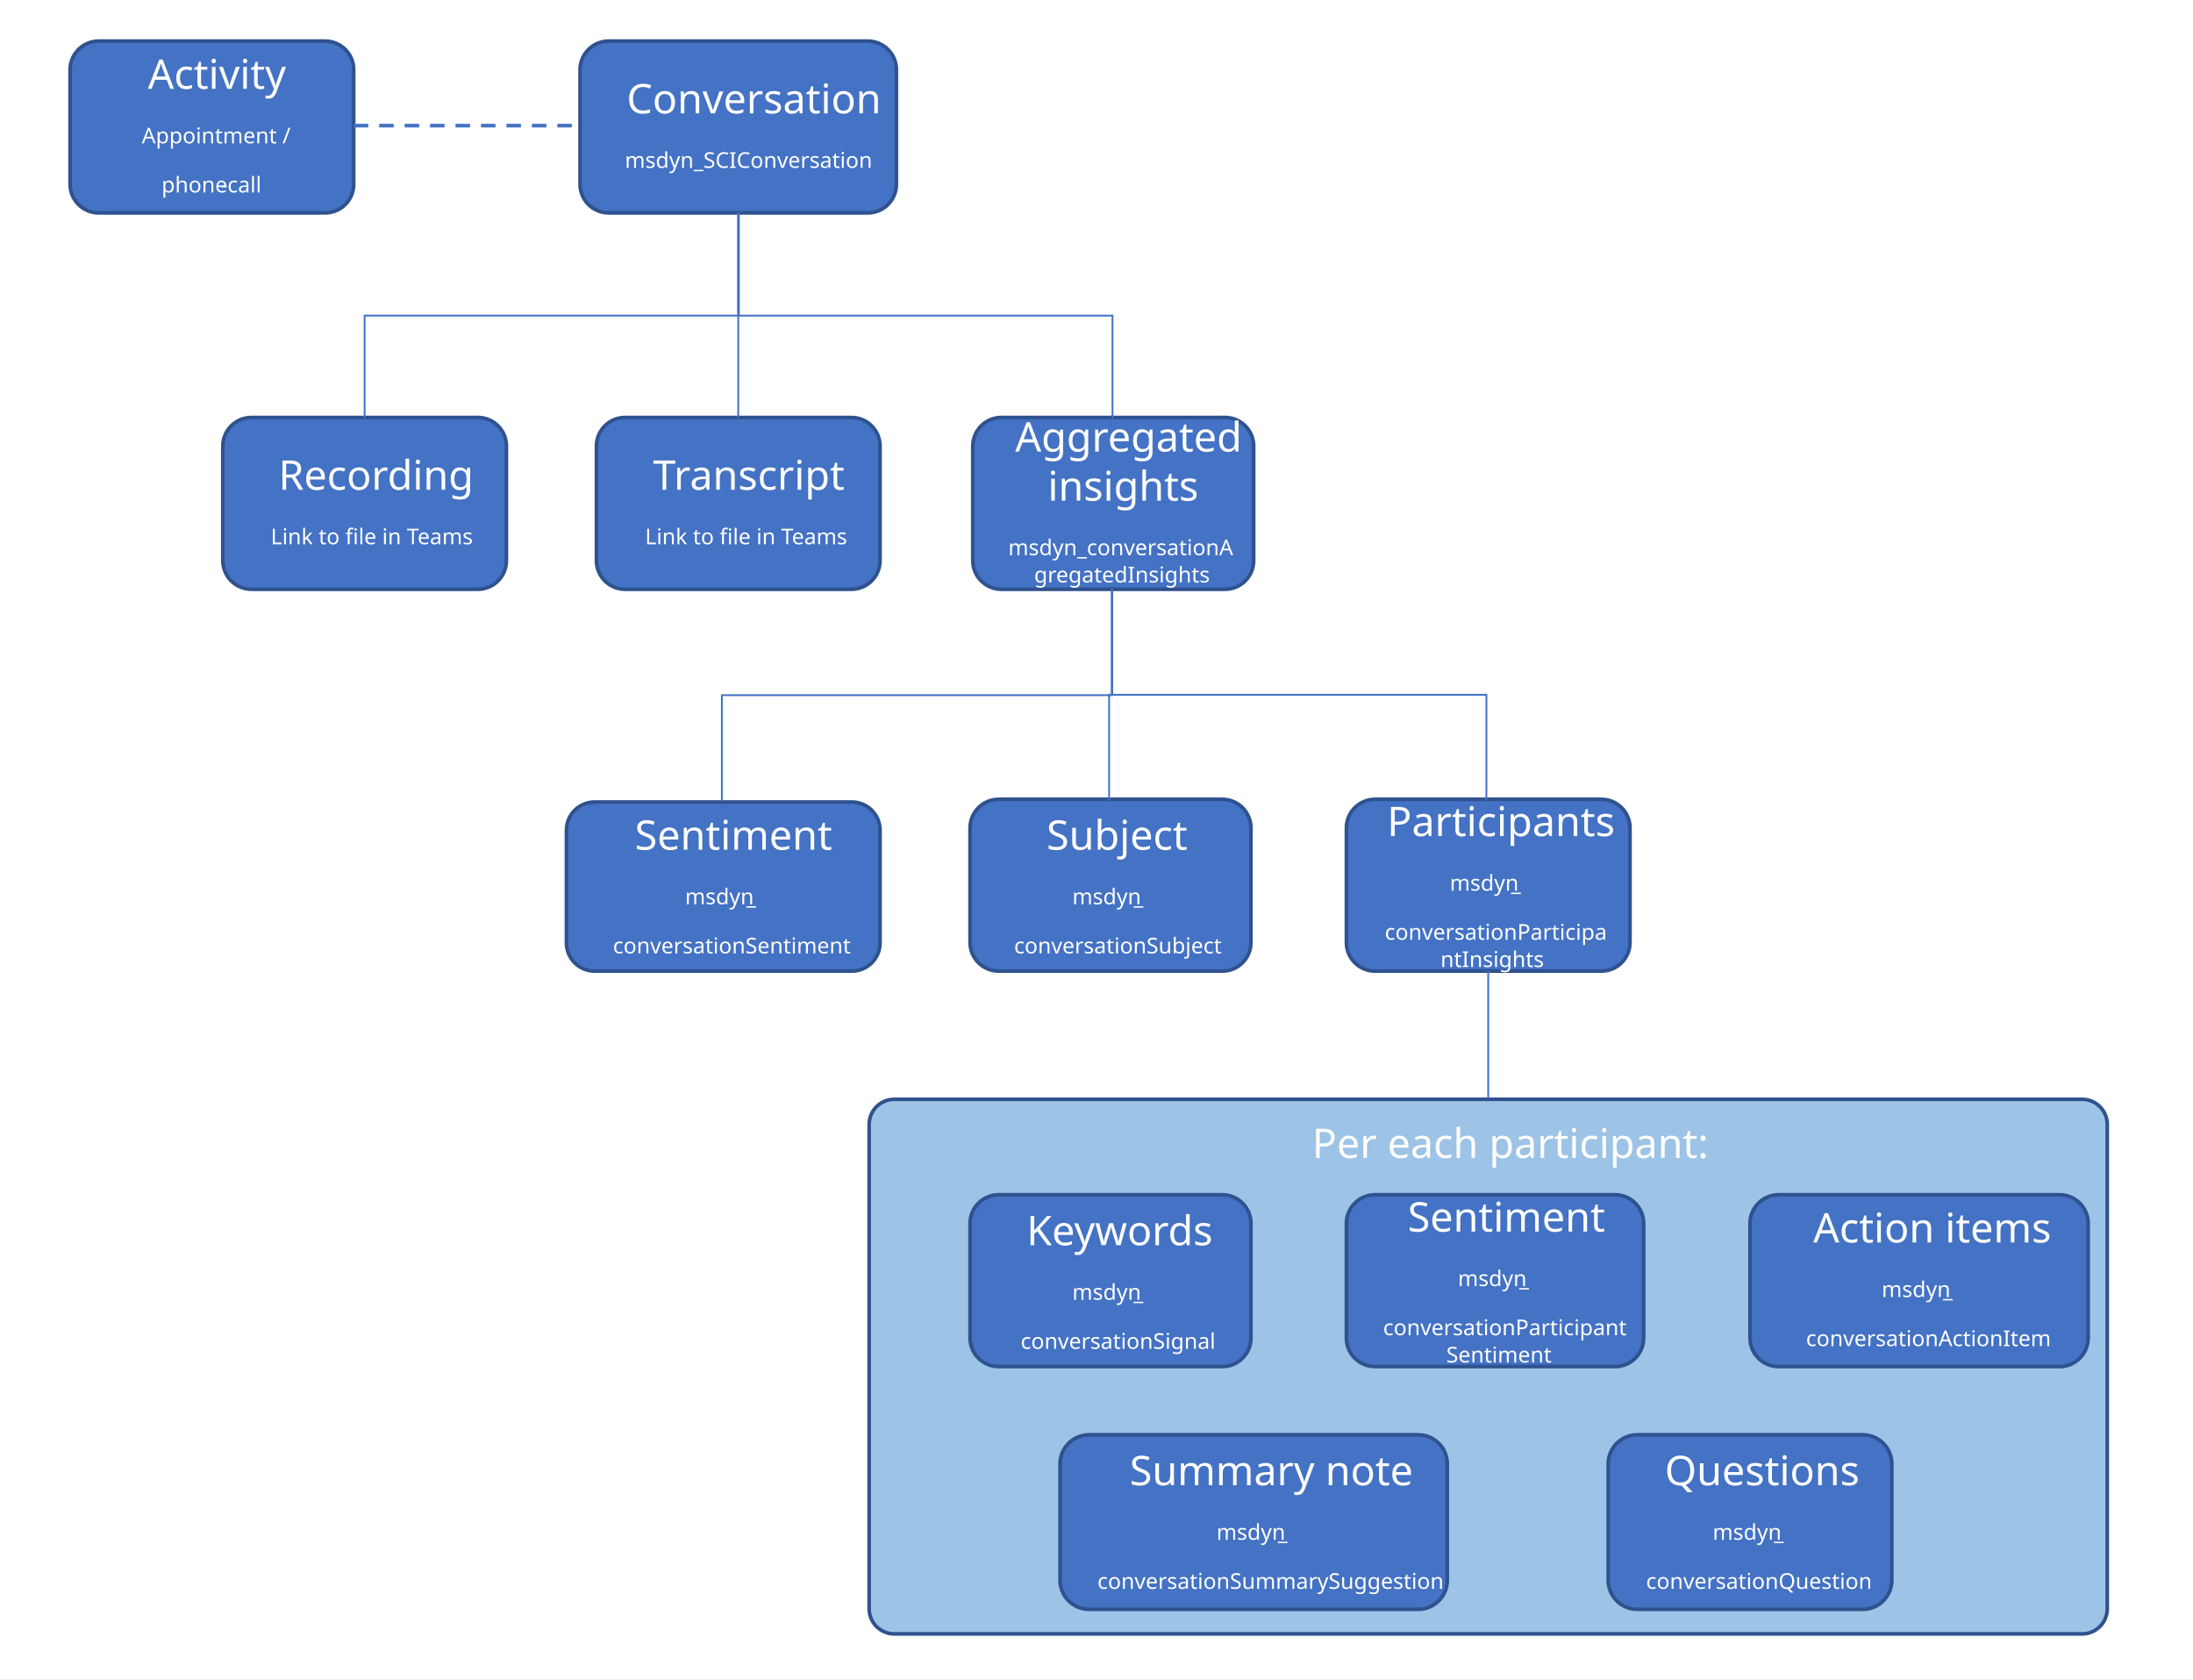
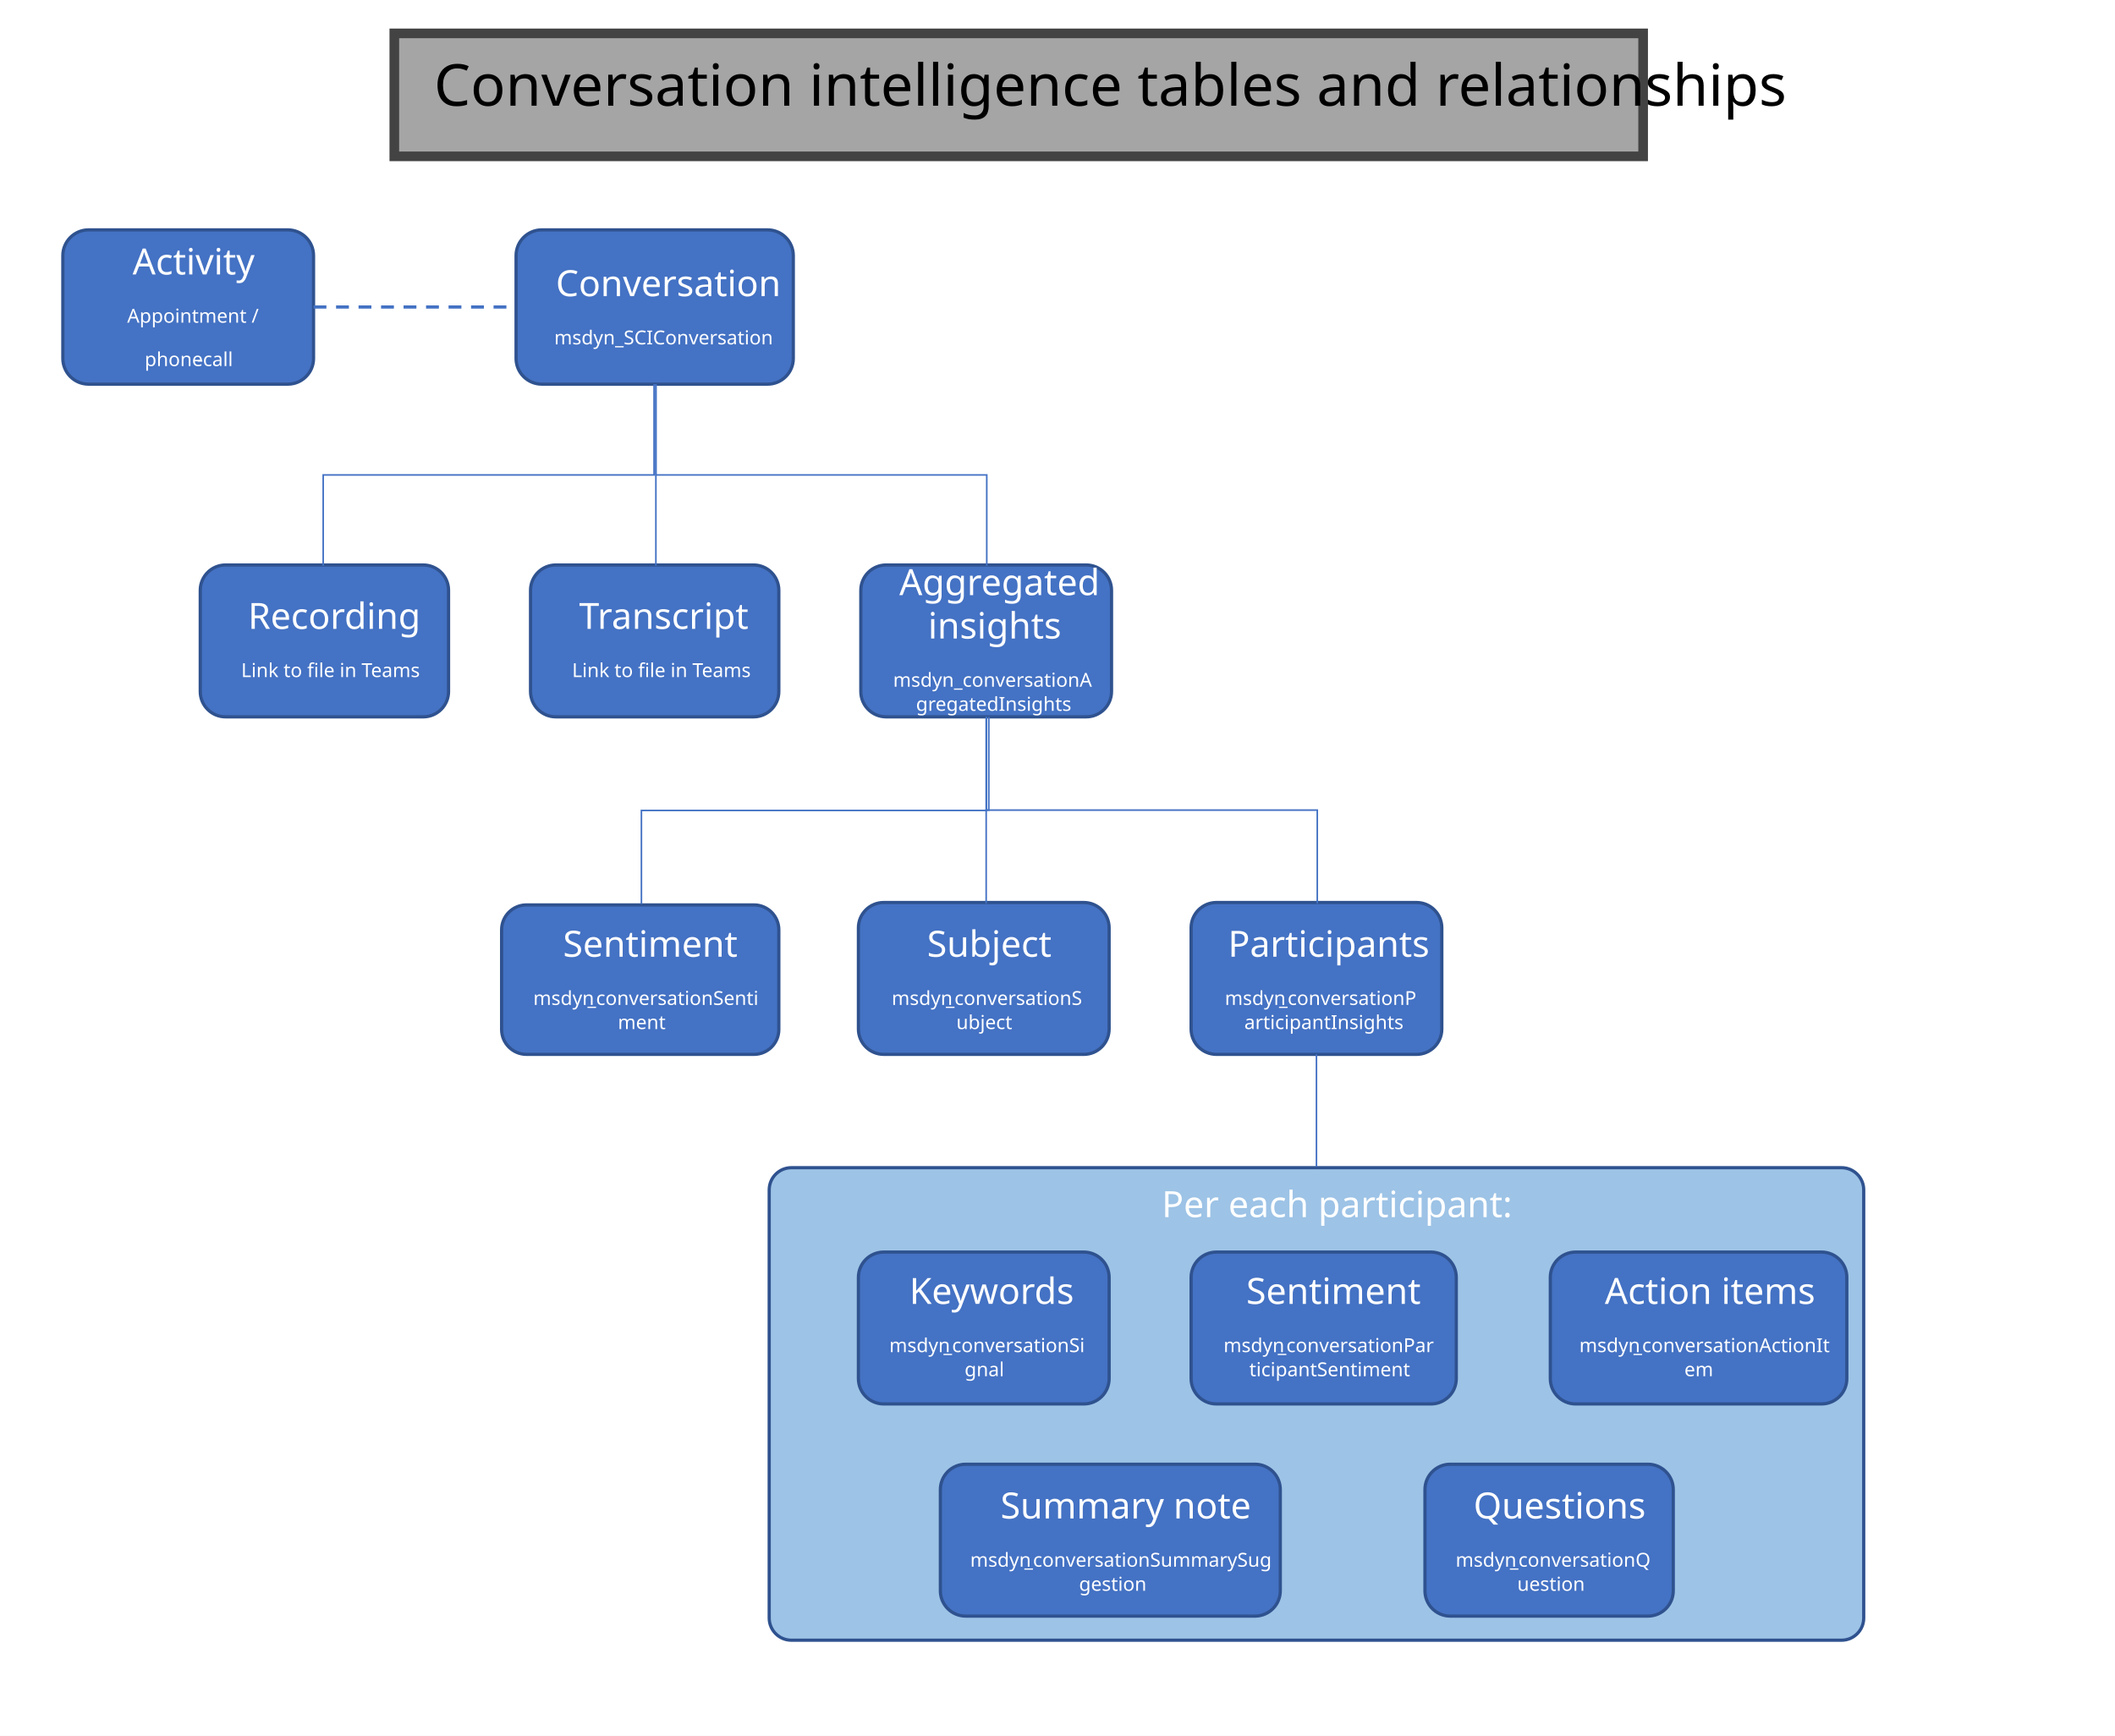
- <svg xmlns="http://www.w3.org/2000/svg" width="804.14" height="615.67" overflow="hidden" version="1.1">
-   <g transform="translate(-263.8 -53.439)">
-     <rect x="263.8" y="53.439" width="804.14" height="615.67" fill="#fff" />
-     <path d="m476.5 79c0-5.799 4.701-10.5 10.5-10.5h95c5.799 0 10.5 4.701 10.5 10.5v42c0 5.799-4.701 10.5-10.5 10.5h-95c-5.799 0-10.5-4.701-10.5-10.5z" fill="#4472c4" fill-rule="evenodd" stroke="#2f528f" stroke-miterlimit="8" stroke-width="1.333" />
-     <text transform="translate(493.58 95)" fill="#ffffff" font-family="Calibri, Calibri_MSFontService, sans-serif" font-size="15px" font-weight="400">Conversation</text>
-     <text transform="translate(492.91,115)" fill="#ffffff" font-family="Calibri, Calibri_MSFontService, sans-serif" font-size="8px" font-weight="400">msdyn_SCIConversation</text>
-     <path d="m289.5 79c0-5.799 4.701-10.5 10.5-10.5h83c5.799 0 10.5 4.701 10.5 10.5v42c0 5.799-4.701 10.5-10.5 10.5h-83c-5.799 0-10.5-4.701-10.5-10.5z" fill="#4472c4" fill-rule="evenodd" stroke="#2f528f" stroke-miterlimit="8" stroke-width="1.333" />
-     <g fill="#ffffff" font-family="Calibri, Calibri_MSFontService, sans-serif" font-weight="400">
-       <text transform="translate(318.03 86)" font-size="15px">Activity</text>
-       <g font-size="8px">
-         <text transform="translate(315.79 106)">Appointment /</text>
-         <text transform="translate(323.03 124)">phone</text>
-         <text transform="translate(344.7,124)">-</text>
-         <text transform="translate(347.2,124)">call</text>
-       </g>
-     </g>
-     <path d="m393.5 99.5 83.756 1e-4" fill="none" fill-rule="evenodd" stroke="#4472c4" stroke-dasharray="5.333, 4" stroke-miterlimit="8" stroke-width="1.333" />
-     <path d="m345.5 217c0-5.799 4.701-10.5 10.5-10.5h83c5.799 0 10.5 4.701 10.5 10.5v42c0 5.799-4.701 10.5-10.5 10.5h-83c-5.799 0-10.5-4.701-10.5-10.5z" fill="#4472c4" fill-rule="evenodd" stroke="#2f528f" stroke-miterlimit="8" stroke-width="1.333" />
-     <text transform="translate(365.91 233)" fill="#ffffff" font-family="Calibri, Calibri_MSFontService, sans-serif" font-size="15px" font-weight="400">Recording</text>
-     <text transform="translate(363.08 253)" fill="#ffffff" font-family="Calibri, Calibri_MSFontService, sans-serif" font-size="8px" font-weight="400">Link to file in Teams</text>
-     <path d="m482.5 217c0-5.799 4.701-10.5 10.5-10.5h83c5.799 0 10.5 4.701 10.5 10.5v42c0 5.799-4.701 10.5-10.5 10.5h-83c-5.799 0-10.5-4.701-10.5-10.5z" fill="#4472c4" fill-rule="evenodd" stroke="#2f528f" stroke-miterlimit="8" stroke-width="1.333" />
-     <text transform="translate(503.25 233)" fill="#ffffff" font-family="Calibri, Calibri_MSFontService, sans-serif" font-size="15px" font-weight="400">Transcript</text>
-     <text transform="translate(500.33 253)" fill="#ffffff" font-family="Calibri, Calibri_MSFontService, sans-serif" font-size="8px" font-weight="400">Link to file in Teams</text>
-     <path d="m620.5 217c0-5.799 4.701-10.5 10.5-10.5h82c5.799 0 10.5 4.701 10.5 10.5v42c0 5.799-4.701 10.5-10.5 10.5h-82c-5.799 0-10.5-4.701-10.5-10.5z" fill="#4472c4" fill-rule="evenodd" stroke="#2f528f" stroke-miterlimit="8" stroke-width="1.333" />
-     <g fill="#ffffff" font-family="Calibri, Calibri_MSFontService, sans-serif" font-weight="400">
-       <text transform="translate(636.07 219)" font-size="15px">Aggregated</text>
-       <text transform="translate(647.99 237)" font-size="15px">insights</text>
-       <text transform="translate(633.49 257)" font-size="8px">msdyn_conversationA</text>
-       <text transform="translate(642.99 267)" font-size="8px">gregatedInsights</text>
-     </g>
-     <path d="m471.5 357.83c0-5.707 4.627-10.334 10.334-10.334h94.333c5.707 0 10.333 4.627 10.333 10.334v41.333c0 5.707-4.626 10.333-10.333 10.333h-94.333c-5.707 0-10.334-4.626-10.334-10.333z" fill="#4472c4" fill-rule="evenodd" stroke="#2f528f" stroke-miterlimit="8" stroke-width="1.333" />
-     <g fill="#ffffff" font-family="Calibri, Calibri_MSFontService, sans-serif" font-weight="400">
-       <text transform="translate(496.56 365)" font-size="15px">Sentiment</text>
-       <g font-size="8px">
-         <text transform="translate(514.98 385)">msdyn</text>
-         <text transform="translate(537.48 385)">_</text>
-         <text transform="translate(488.56 403)">conversationSentiment</text>
-       </g>
-     </g>
-     <path d="m619.5 357c0-5.799 4.701-10.5 10.5-10.5h82c5.799 0 10.5 4.701 10.5 10.5v42c0 5.799-4.701 10.5-10.5 10.5h-82c-5.799 0-10.5-4.701-10.5-10.5z" fill="#4472c4" fill-rule="evenodd" stroke="#2f528f" stroke-miterlimit="8" stroke-width="1.333" />
-     <g fill="#ffffff" font-family="Calibri, Calibri_MSFontService, sans-serif" font-weight="400">
-       <text transform="translate(647.56 365)" font-size="15px">Subject</text>
-       <g font-size="8px">
-         <text transform="translate(656.98 385)">msdyn</text>
-         <text transform="translate(679.48 385)">_</text>
-         <text transform="translate(635.64 403)">conversationSubject</text>
-       </g>
-     </g>
-     <g fill="none" fill-rule="evenodd" stroke="#4472c4" stroke-miterlimit="8" stroke-width=".667">
-       <path d="m534.74 131.5v37.658h-137.24v37.659" />
-       <path d="m534.5 131.5v75.317" />
-       <path transform="matrix(0,1,1,0,534.5,131.5)" d="m0 0h37.658v137.24h37.658" />
-     </g>
-     <path d="m757.5 357c0-5.799 4.701-10.5 10.5-10.5h83c5.799 0 10.5 4.701 10.5 10.5v42c0 5.799-4.701 10.5-10.5 10.5h-83c-5.799 0-10.5-4.701-10.5-10.5z" fill="#4472c4" fill-rule="evenodd" stroke="#2f528f" stroke-miterlimit="8" stroke-width="1.333" />
-     <g fill="#ffffff" font-family="Calibri, Calibri_MSFontService, sans-serif" font-weight="400">
-       <text transform="translate(772.41 360)" font-size="15px">Participants</text>
-       <g font-size="8px">
-         <text transform="translate(795.41 380)">msdyn</text>
-         <text transform="translate(817.91 380)">_</text>
-         <text transform="translate(771.58,398)">conversationParticipa</text>
-         <text transform="translate(792,408)">ntInsights</text>
-       </g>
-     </g>
-     <g fill="none" fill-rule="evenodd" stroke="#4472c4" stroke-miterlimit="8" stroke-width=".667">
-       <path d="m528.5 347.14v-38.819h143.09v-38.818" />
-       <path d="m670.5 346.86v-38.679h1.095v-38.678" />
-       <path transform="matrix(0 -1 -1 0 808.84 346.86)" d="m0 0h38.678v137.34h38.678" />
-     </g>
-     <path d="m582.5 465.71c0-5.088 4.124-9.212 9.212-9.212h435.58c5.09 0 9.21 4.124 9.21 9.212v177.58c0 5.088-4.12 9.212-9.21 9.212h-435.58c-5.088 0-9.212-4.124-9.212-9.212z" fill="#9dc3e6" fill-rule="evenodd" stroke="#2f528f" stroke-miterlimit="8" stroke-width="1.333" />
-     <text transform="translate(744.91 478)" fill="#ffffff" font-family="Calibri, Calibri_MSFontService, sans-serif" font-size="15px" font-weight="400">Per each participant:</text>
-     <path d="m619.5 502c0-5.799 4.701-10.5 10.5-10.5h82c5.799 0 10.5 4.701 10.5 10.5v42c0 5.799-4.701 10.5-10.5 10.5h-82c-5.799 0-10.5-4.701-10.5-10.5z" fill="#4472c4" fill-rule="evenodd" stroke="#2f528f" stroke-miterlimit="8" stroke-width="1.333" />
-     <g fill="#ffffff" font-family="Calibri, Calibri_MSFontService, sans-serif" font-weight="400">
-       <text transform="translate(640.23 510)" font-size="15px">Keywords</text>
-       <g font-size="8px">
-         <text transform="translate(656.97 530)">msdyn</text>
-         <text transform="translate(679.47 530)">_</text>
-         <text transform="translate(638.06,548)">conversationSignal</text>
-       </g>
-     </g>
-     <path d="m757.5 502c0-5.799 4.701-10.5 10.5-10.5h88c5.799 0 10.5 4.701 10.5 10.5v42c0 5.799-4.701 10.5-10.5 10.5h-88c-5.799 0-10.5-4.701-10.5-10.5z" fill="#4472c4" fill-rule="evenodd" stroke="#2f528f" stroke-miterlimit="8" stroke-width="1.333" />
-     <g fill="#ffffff" font-family="Calibri, Calibri_MSFontService, sans-serif" font-weight="400">
-       <text transform="translate(779.96 505)" font-size="15px">Sentiment</text>
-       <g font-size="8px">
-         <text transform="translate(798.38 525)">msdyn</text>
-         <text transform="translate(820.88 525)">_</text>
-         <text transform="translate(770.96 543)">conversationParticipant</text>
-         <text transform="translate(794.13 553)">Sentiment</text>
-       </g>
-     </g>
-     <path d="m905.5 502c0-5.799 4.701-10.5 10.5-10.5h103c5.8 0 10.5 4.701 10.5 10.5v42c0 5.799-4.7 10.5-10.5 10.5h-103c-5.799 0-10.5-4.701-10.5-10.5z" fill="#4472c4" fill-rule="evenodd" stroke="#2f528f" stroke-miterlimit="8" stroke-width="1.333" />
-     <g fill="#ffffff" font-family="Calibri, Calibri_MSFontService, sans-serif" font-weight="400">
-       <text transform="translate(928.69 509)" font-size="15px">Action items</text>
-       <g font-size="8px">
-         <text transform="translate(953.77 529)">msdyn</text>
-         <text transform="translate(976.27 529)">_</text>
-         <text transform="translate(926.03 547)">conversationActionItem</text>
-       </g>
-     </g>
-     <path d="m652.5 590.17c0-5.891 4.776-10.667 10.667-10.667h120.67c5.891 0 10.667 4.776 10.667 10.667v42.666c0 5.891-4.776 10.667-10.667 10.667h-120.67c-5.891 0-10.667-4.776-10.667-10.667z" fill="#4472c4" fill-rule="evenodd" stroke="#2f528f" stroke-miterlimit="8" stroke-width="1.333" />
-     <g fill="#ffffff" font-family="Calibri, Calibri_MSFontService, sans-serif" font-weight="400">
-       <text transform="translate(678.03 598)" font-size="15px">Summary note</text>
-       <g font-size="8px">
-         <text transform="translate(709.87 618)">msdyn</text>
-         <text transform="translate(732.37 618)">_</text>
-         <text transform="translate(666.2 636)">conversationSummarySuggestion</text>
-       </g>
-     </g>
-     <path d="m853.5 590.17c0-5.891 4.776-10.667 10.667-10.667h82.666c5.891 0 10.667 4.776 10.667 10.667v42.666c0 5.891-4.776 10.667-10.667 10.667h-82.666c-5.891 0-10.667-4.776-10.667-10.667z" fill="#4472c4" fill-rule="evenodd" stroke="#2f528f" stroke-miterlimit="8" stroke-width="1.333" />
-     <g fill="#ffffff" font-family="Calibri, Calibri_MSFontService, sans-serif" font-weight="400">
-       <text transform="translate(874.22 598)" font-size="15px">Questions</text>
-       <g font-size="8px">
-         <text transform="translate(891.8 618)">msdyn</text>
-         <text transform="translate(914.3 618)">_</text>
-         <text transform="translate(867.39 636)">conversationQuestion</text>
-       </g>
-     </g>
-     <path transform="matrix(0 -1 -1 0 809.5 456.11)" d="m0 0h23.306v1.0499e-4h23.306" fill="none" fill-rule="evenodd" stroke="#4472c4" stroke-miterlimit="8" stroke-width=".667" />
+ <svg xmlns="http://www.w3.org/2000/svg" width="877.288" height="720" overflow="hidden" version="1.1" id="svg150">
+   <defs id="defs154" />
+   <g id="g148" transform="translate(-146.4407,-9.152542)">
+     <rect x="146.441" y="9.153" width="877.288" height="720" fill="#ffffff" id="rect2" />
+     <rect x="310" y="23" width="518" height="51" stroke="#434343" stroke-width="4" stroke-miterlimit="8" fill="#a5a5a5" id="rect4" />
+     <path d="m 360.5,115.167 c 0,-5.891 4.776,-10.667 10.667,-10.667 h 93.666 c 5.891,0 10.667,4.776 10.667,10.667 v 42.666 c 0,5.891 -4.776,10.667 -10.667,10.667 h -93.666 c -5.891,0 -10.667,-4.776 -10.667,-10.667 z" stroke="#2f528f" stroke-width="1.333" stroke-miterlimit="8" fill="#4472c4" fill-rule="evenodd" id="path6" />
+     <text fill="#ffffff" font-family="Calibri, Calibri_MSFontService, sans-serif" font-weight="400" font-size="15px" transform="translate(376.982,132)" id="text8">Conversation</text>
+     <text fill="#ffffff" font-family="Calibri, Calibri_MSFontService, sans-serif" font-weight="400" font-size="8px" transform="translate(376.315,152)" id="text10">msdyn_SCIConversation</text>
+     <path d="m 172.5,115.167 c 0,-5.891 4.776,-10.667 10.667,-10.667 h 82.666 c 5.891,0 10.667,4.776 10.667,10.667 v 42.666 c 0,5.891 -4.776,10.667 -10.667,10.667 h -82.666 c -5.891,0 -10.667,-4.776 -10.667,-10.667 z" stroke="#2f528f" stroke-width="1.333" stroke-miterlimit="8" fill="#4472c4" fill-rule="evenodd" id="path12" />
+     <text fill="#ffffff" font-family="Calibri, Calibri_MSFontService, sans-serif" font-weight="400" font-size="15px" transform="translate(201.438,123)" id="text14">Activity</text>
+     <text fill="#ffffff" font-family="Calibri, Calibri_MSFontService, sans-serif" font-weight="400" font-size="8px" transform="translate(199.192,143)" id="text16">Appointment /</text>
+     <text fill="#ffffff" font-family="Calibri, Calibri_MSFontService, sans-serif" font-weight="400" font-size="8px" transform="translate(206.438,161)" id="text18">phone</text>
+     <text fill="#ffffff" font-family="Calibri, Calibri_MSFontService, sans-serif" font-weight="400" font-size="8px" transform="translate(228.105,161)" id="text20">-</text>
+     <text fill="#ffffff" font-family="Calibri, Calibri_MSFontService, sans-serif" font-weight="400" font-size="8px" transform="translate(230.605,161)" id="text22">call</text>
+     <path d="m 276.5,136.5 h 83.756" stroke="#4472c4" stroke-width="1.333" stroke-miterlimit="8" stroke-dasharray="5.333, 4" fill="none" fill-rule="evenodd" id="path24" />
+     <path d="m 229.5,254 c 0,-5.799 4.701,-10.5 10.5,-10.5 h 82 c 5.799,0 10.5,4.701 10.5,10.5 v 42 c 0,5.799 -4.701,10.5 -10.5,10.5 h -82 c -5.799,0 -10.5,-4.701 -10.5,-10.5 z" stroke="#2f528f" stroke-width="1.333" stroke-miterlimit="8" fill="#4472c4" fill-rule="evenodd" id="path26" />
+     <text fill="#ffffff" font-family="Calibri, Calibri_MSFontService, sans-serif" font-weight="400" font-size="15px" transform="translate(249.32,270)" id="text28">Recording</text>
+     <text fill="#ffffff" font-family="Calibri, Calibri_MSFontService, sans-serif" font-weight="400" font-size="8px" transform="translate(246.487,290)" id="text30">Link to file in Teams</text>
+     <path d="m 366.5,254 c 0,-5.799 4.701,-10.5 10.5,-10.5 h 82 c 5.799,0 10.5,4.701 10.5,10.5 v 42 c 0,5.799 -4.701,10.5 -10.5,10.5 h -82 c -5.799,0 -10.5,-4.701 -10.5,-10.5 z" stroke="#2f528f" stroke-width="1.333" stroke-miterlimit="8" fill="#4472c4" fill-rule="evenodd" id="path32" />
+     <text fill="#ffffff" font-family="Calibri, Calibri_MSFontService, sans-serif" font-weight="400" font-size="15px" transform="translate(386.652,270)" id="text34">Transcript</text>
+     <text fill="#ffffff" font-family="Calibri, Calibri_MSFontService, sans-serif" font-weight="400" font-size="8px" transform="translate(383.732,290)" id="text36">Link to file in Teams</text>
+     <path d="m 503.5,254 c 0,-5.799 4.701,-10.5 10.5,-10.5 h 83 c 5.799,0 10.5,4.701 10.5,10.5 v 42 c 0,5.799 -4.701,10.5 -10.5,10.5 h -83 c -5.799,0 -10.5,-4.701 -10.5,-10.5 z" stroke="#2f528f" stroke-width="1.333" stroke-miterlimit="8" fill="#4472c4" fill-rule="evenodd" id="path38" />
+     <text fill="#ffffff" font-family="Calibri, Calibri_MSFontService, sans-serif" font-weight="400" font-size="15px" transform="translate(519.473,256)" id="text40">Aggregated</text>
+     <text fill="#ffffff" font-family="Calibri, Calibri_MSFontService, sans-serif" font-weight="400" font-size="15px" transform="translate(531.393,274)" id="text42">insights</text>
+     <text fill="#ffffff" font-family="Calibri, Calibri_MSFontService, sans-serif" font-weight="400" font-size="8px" transform="translate(516.893,294)" id="text44">msdyn_conversationA</text>
+     <text fill="#ffffff" font-family="Calibri, Calibri_MSFontService, sans-serif" font-weight="400" font-size="8px" transform="translate(526.393,304)" id="text46">gregatedInsights</text>
+     <path d="m 354.5,394.834 c 0,-5.707 4.627,-10.334 10.334,-10.334 h 94.333 c 5.707,0 10.333,4.627 10.333,10.334 v 41.333 c 0,5.707 -4.626,10.333 -10.333,10.333 h -94.333 c -5.707,0 -10.334,-4.626 -10.334,-10.333 z" stroke="#2f528f" stroke-width="1.333" stroke-miterlimit="8" fill="#4472c4" fill-rule="evenodd" id="path48" />
+     <text fill="#ffffff" font-family="Calibri, Calibri_MSFontService, sans-serif" font-weight="400" font-size="15px" transform="translate(379.967,406)" id="text50">Sentiment</text>
+     <text fill="#ffffff" font-family="Calibri, Calibri_MSFontService, sans-serif" font-weight="400" font-size="8px" transform="translate(367.633,426)" id="text52">msdyn</text>
+     <text fill="#ffffff" font-family="Calibri, Calibri_MSFontService, sans-serif" font-weight="400" font-size="8px" transform="translate(390.133,426)" id="text54">_conversationSenti</text>
+     <text fill="#ffffff" font-family="Calibri, Calibri_MSFontService, sans-serif" font-weight="400" font-size="8px" transform="translate(402.72,436)" id="text56">ment</text>
+     <path d="m 502.5,394 c 0,-5.799 4.701,-10.5 10.5,-10.5 h 83 c 5.799,0 10.5,4.701 10.5,10.5 v 42 c 0,5.799 -4.701,10.5 -10.5,10.5 h -83 c -5.799,0 -10.5,-4.701 -10.5,-10.5 z" stroke="#2f528f" stroke-width="1.333" stroke-miterlimit="8" fill="#4472c4" fill-rule="evenodd" id="path58" />
+     <text fill="#ffffff" font-family="Calibri, Calibri_MSFontService, sans-serif" font-weight="400" font-size="15px" transform="translate(530.965,406)" id="text60">Subject</text>
+     <text fill="#ffffff" font-family="Calibri, Calibri_MSFontService, sans-serif" font-weight="400" font-size="8px" transform="translate(516.298,426)" id="text62">msdyn</text>
+     <text fill="#ffffff" font-family="Calibri, Calibri_MSFontService, sans-serif" font-weight="400" font-size="8px" transform="translate(538.798,426)" id="text64">_conversationS</text>
+     <text fill="#ffffff" font-family="Calibri, Calibri_MSFontService, sans-serif" font-weight="400" font-size="8px" transform="translate(543.132,436)" id="text66">ubject</text>
+     <path d="m 417.745,168.5 v 37.658 H 280.5 v 37.659" stroke="#4472c4" stroke-width="0.667" stroke-miterlimit="8" fill="none" fill-rule="evenodd" id="path68" />
+     <path d="m 418.5,168.5 v 37.658 0 37.659" stroke="#4472c4" stroke-width="0.667" stroke-miterlimit="8" fill="none" fill-rule="evenodd" id="path70" />
+     <path d="M 0,0 H 37.658 V 137.245 H 75.317" stroke="#4472c4" stroke-width="0.667" stroke-miterlimit="8" fill="none" fill-rule="evenodd" transform="matrix(0,1,1,0,418.5,168.5)" id="path72" />
+     <path d="m 640.5,394 c 0,-5.799 4.701,-10.5 10.5,-10.5 h 83 c 5.799,0 10.5,4.701 10.5,10.5 v 42 c 0,5.799 -4.701,10.5 -10.5,10.5 h -83 c -5.799,0 -10.5,-4.701 -10.5,-10.5 z" stroke="#2f528f" stroke-width="1.333" stroke-miterlimit="8" fill="#4472c4" fill-rule="evenodd" id="path74" />
+     <text fill="#ffffff" font-family="Calibri, Calibri_MSFontService, sans-serif" font-weight="400" font-size="15px" transform="translate(655.819,406)" id="text76">Participants</text>
+     <text fill="#ffffff" font-family="Calibri, Calibri_MSFontService, sans-serif" font-weight="400" font-size="8px" transform="translate(654.486,426)" id="text78">msdyn</text>
+     <text fill="#ffffff" font-family="Calibri, Calibri_MSFontService, sans-serif" font-weight="400" font-size="8px" transform="translate(676.986,426)" id="text80">_conversationP</text>
+     <text fill="#ffffff" font-family="Calibri, Calibri_MSFontService, sans-serif" font-weight="400" font-size="8px" transform="translate(662.572,436)" id="text82">articipantInsights</text>
+     <path d="M 412.5,384.137 V 345.318 H 555.594 V 306.5" stroke="#4472c4" stroke-width="0.667" stroke-miterlimit="8" fill="none" fill-rule="evenodd" id="path84" />
+     <path d="m 555.5,383.857 v -38.679 h 1.095 V 306.5" stroke="#4472c4" stroke-width="0.667" stroke-miterlimit="8" fill="none" fill-rule="evenodd" id="path86" />
+     <path d="M 0,0 H 38.678 V 137.342 H 77.357" stroke="#4472c4" stroke-width="0.667" stroke-miterlimit="8" fill="none" fill-rule="evenodd" transform="matrix(0,-1,-1,0,692.842,383.857)" id="path88" />
+     <path d="m 465.5,502.712 c 0,-5.088 4.124,-9.212 9.212,-9.212 h 435.576 c 5.088,0 9.212,4.124 9.212,9.212 v 177.576 c 0,5.088 -4.124,9.212 -9.212,9.212 H 474.712 c -5.088,0 -9.212,-4.124 -9.212,-9.212 z" stroke="#2f528f" stroke-width="1.333" stroke-miterlimit="8" fill="#9dc3e6" fill-rule="evenodd" id="path90" />
+     <text fill="#ffffff" font-family="Calibri, Calibri_MSFontService, sans-serif" font-weight="400" font-size="15px" transform="translate(628.319,514)" id="text92">Per each participant:</text>
+     <path d="m 502.5,539 c 0,-5.799 4.701,-10.5 10.5,-10.5 h 83 c 5.799,0 10.5,4.701 10.5,10.5 v 42 c 0,5.799 -4.701,10.5 -10.5,10.5 h -83 c -5.799,0 -10.5,-4.701 -10.5,-10.5 z" stroke="#2f528f" stroke-width="1.333" stroke-miterlimit="8" fill="#4472c4" fill-rule="evenodd" id="path94" />
+     <text fill="#ffffff" font-family="Calibri, Calibri_MSFontService, sans-serif" font-weight="400" font-size="15px" transform="translate(523.632,550)" id="text96">Keywords</text>
+     <text fill="#ffffff" font-family="Calibri, Calibri_MSFontService, sans-serif" font-weight="400" font-size="8px" transform="translate(515.298,570)" id="text98">msdyn</text>
+     <text fill="#ffffff" font-family="Calibri, Calibri_MSFontService, sans-serif" font-weight="400" font-size="8px" transform="translate(537.798,570)" id="text100">_conversationSi</text>
+     <text fill="#ffffff" font-family="Calibri, Calibri_MSFontService, sans-serif" font-weight="400" font-size="8px" transform="translate(546.545,580)" id="text102">gnal</text>
+     <path d="m 640.5,539 c 0,-5.799 4.701,-10.5 10.5,-10.5 h 89 c 5.799,0 10.5,4.701 10.5,10.5 v 42 c 0,5.799 -4.701,10.5 -10.5,10.5 h -89 c -5.799,0 -10.5,-4.701 -10.5,-10.5 z" stroke="#2f528f" stroke-width="1.333" stroke-miterlimit="8" fill="#4472c4" fill-rule="evenodd" id="path104" />
+     <text fill="#ffffff" font-family="Calibri, Calibri_MSFontService, sans-serif" font-weight="400" font-size="15px" transform="translate(663.363,550)" id="text106">Sentiment</text>
+     <text fill="#ffffff" font-family="Calibri, Calibri_MSFontService, sans-serif" font-weight="400" font-size="8px" transform="translate(653.95,570)" id="text108">msdyn</text>
+     <text fill="#ffffff" font-family="Calibri, Calibri_MSFontService, sans-serif" font-weight="400" font-size="8px" transform="translate(676.45,570)" id="text110">_conversationPar</text>
+     <text fill="#ffffff" font-family="Calibri, Calibri_MSFontService, sans-serif" font-weight="400" font-size="8px" transform="translate(664.617,580)" id="text112">ticipantSentiment</text>
+     <path d="m 789.5,539 c 0,-5.799 4.701,-10.5 10.5,-10.5 h 102 c 5.799,0 10.5,4.701 10.5,10.5 v 42 c 0,5.799 -4.701,10.5 -10.5,10.5 H 800 c -5.799,0 -10.5,-4.701 -10.5,-10.5 z" stroke="#2f528f" stroke-width="1.333" stroke-miterlimit="8" fill="#4472c4" fill-rule="evenodd" id="path114" />
+     <text fill="#ffffff" font-family="Calibri, Calibri_MSFontService, sans-serif" font-weight="400" font-size="15px" transform="translate(812.103,550)" id="text116">Action items</text>
+     <text fill="#ffffff" font-family="Calibri, Calibri_MSFontService, sans-serif" font-weight="400" font-size="8px" transform="translate(801.516,570)" id="text118">msdyn</text>
+     <text fill="#ffffff" font-family="Calibri, Calibri_MSFontService, sans-serif" font-weight="400" font-size="8px" transform="translate(824.016,570)" id="text120">_conversationActionIt</text>
+     <text fill="#ffffff" font-family="Calibri, Calibri_MSFontService, sans-serif" font-weight="400" font-size="8px" transform="translate(845.103,580)" id="text122">em</text>
+     <path d="m 536.5,627 c 0,-5.799 4.701,-10.5 10.5,-10.5 h 120 c 5.799,0 10.5,4.701 10.5,10.5 v 42 c 0,5.799 -4.701,10.5 -10.5,10.5 H 547 c -5.799,0 -10.5,-4.701 -10.5,-10.5 z" stroke="#2f528f" stroke-width="1.333" stroke-miterlimit="8" fill="#4472c4" fill-rule="evenodd" id="path124" />
+     <text fill="#ffffff" font-family="Calibri, Calibri_MSFontService, sans-serif" font-weight="400" font-size="15px" transform="translate(561.434,639)" id="text126">Summary note</text>
+     <text fill="#ffffff" font-family="Calibri, Calibri_MSFontService, sans-serif" font-weight="400" font-size="8px" transform="translate(548.854,659)" id="text128">msdyn</text>
+     <text fill="#ffffff" font-family="Calibri, Calibri_MSFontService, sans-serif" font-weight="400" font-size="8px" transform="translate(571.354,659)" id="text130">_conversationSummarySug</text>
+     <text fill="#ffffff" font-family="Calibri, Calibri_MSFontService, sans-serif" font-weight="400" font-size="8px" transform="translate(594.021,669)" id="text132">gestion</text>
+     <path d="m 737.5,627 c 0,-5.799 4.701,-10.5 10.5,-10.5 h 82 c 5.799,0 10.5,4.701 10.5,10.5 v 42 c 0,5.799 -4.701,10.5 -10.5,10.5 h -82 c -5.799,0 -10.5,-4.701 -10.5,-10.5 z" stroke="#2f528f" stroke-width="1.333" stroke-miterlimit="8" fill="#4472c4" fill-rule="evenodd" id="path134" />
+     <text fill="#ffffff" font-family="Calibri, Calibri_MSFontService, sans-serif" font-weight="400" font-size="15px" transform="translate(757.633,639)" id="text136">Questions</text>
+     <text fill="#ffffff" font-family="Calibri, Calibri_MSFontService, sans-serif" font-weight="400" font-size="8px" transform="translate(750.213,659)" id="text138">msdyn</text>
+     <text fill="#ffffff" font-family="Calibri, Calibri_MSFontService, sans-serif" font-weight="400" font-size="8px" transform="translate(772.713,659)" id="text140">_conversationQ</text>
+     <text fill="#ffffff" font-family="Calibri, Calibri_MSFontService, sans-serif" font-weight="400" font-size="8px" transform="translate(775.8,669)" id="text142">uestion</text>
+     <path d="M 0,0 H 23.306 V 1.04987e-4 H 46.613" stroke="#4472c4" stroke-width="0.667" stroke-miterlimit="8" fill="none" fill-rule="evenodd" transform="matrix(0,-1,-1,0,692.5,493.113)" id="path144" />
+     <text font-family="Calibri, Calibri_MSFontService, sans-serif" font-weight="400" font-size="24px" transform="translate(326.441,53)" id="text146">Conversation intelligence tables and relationships</text>
  </g>
</svg>
